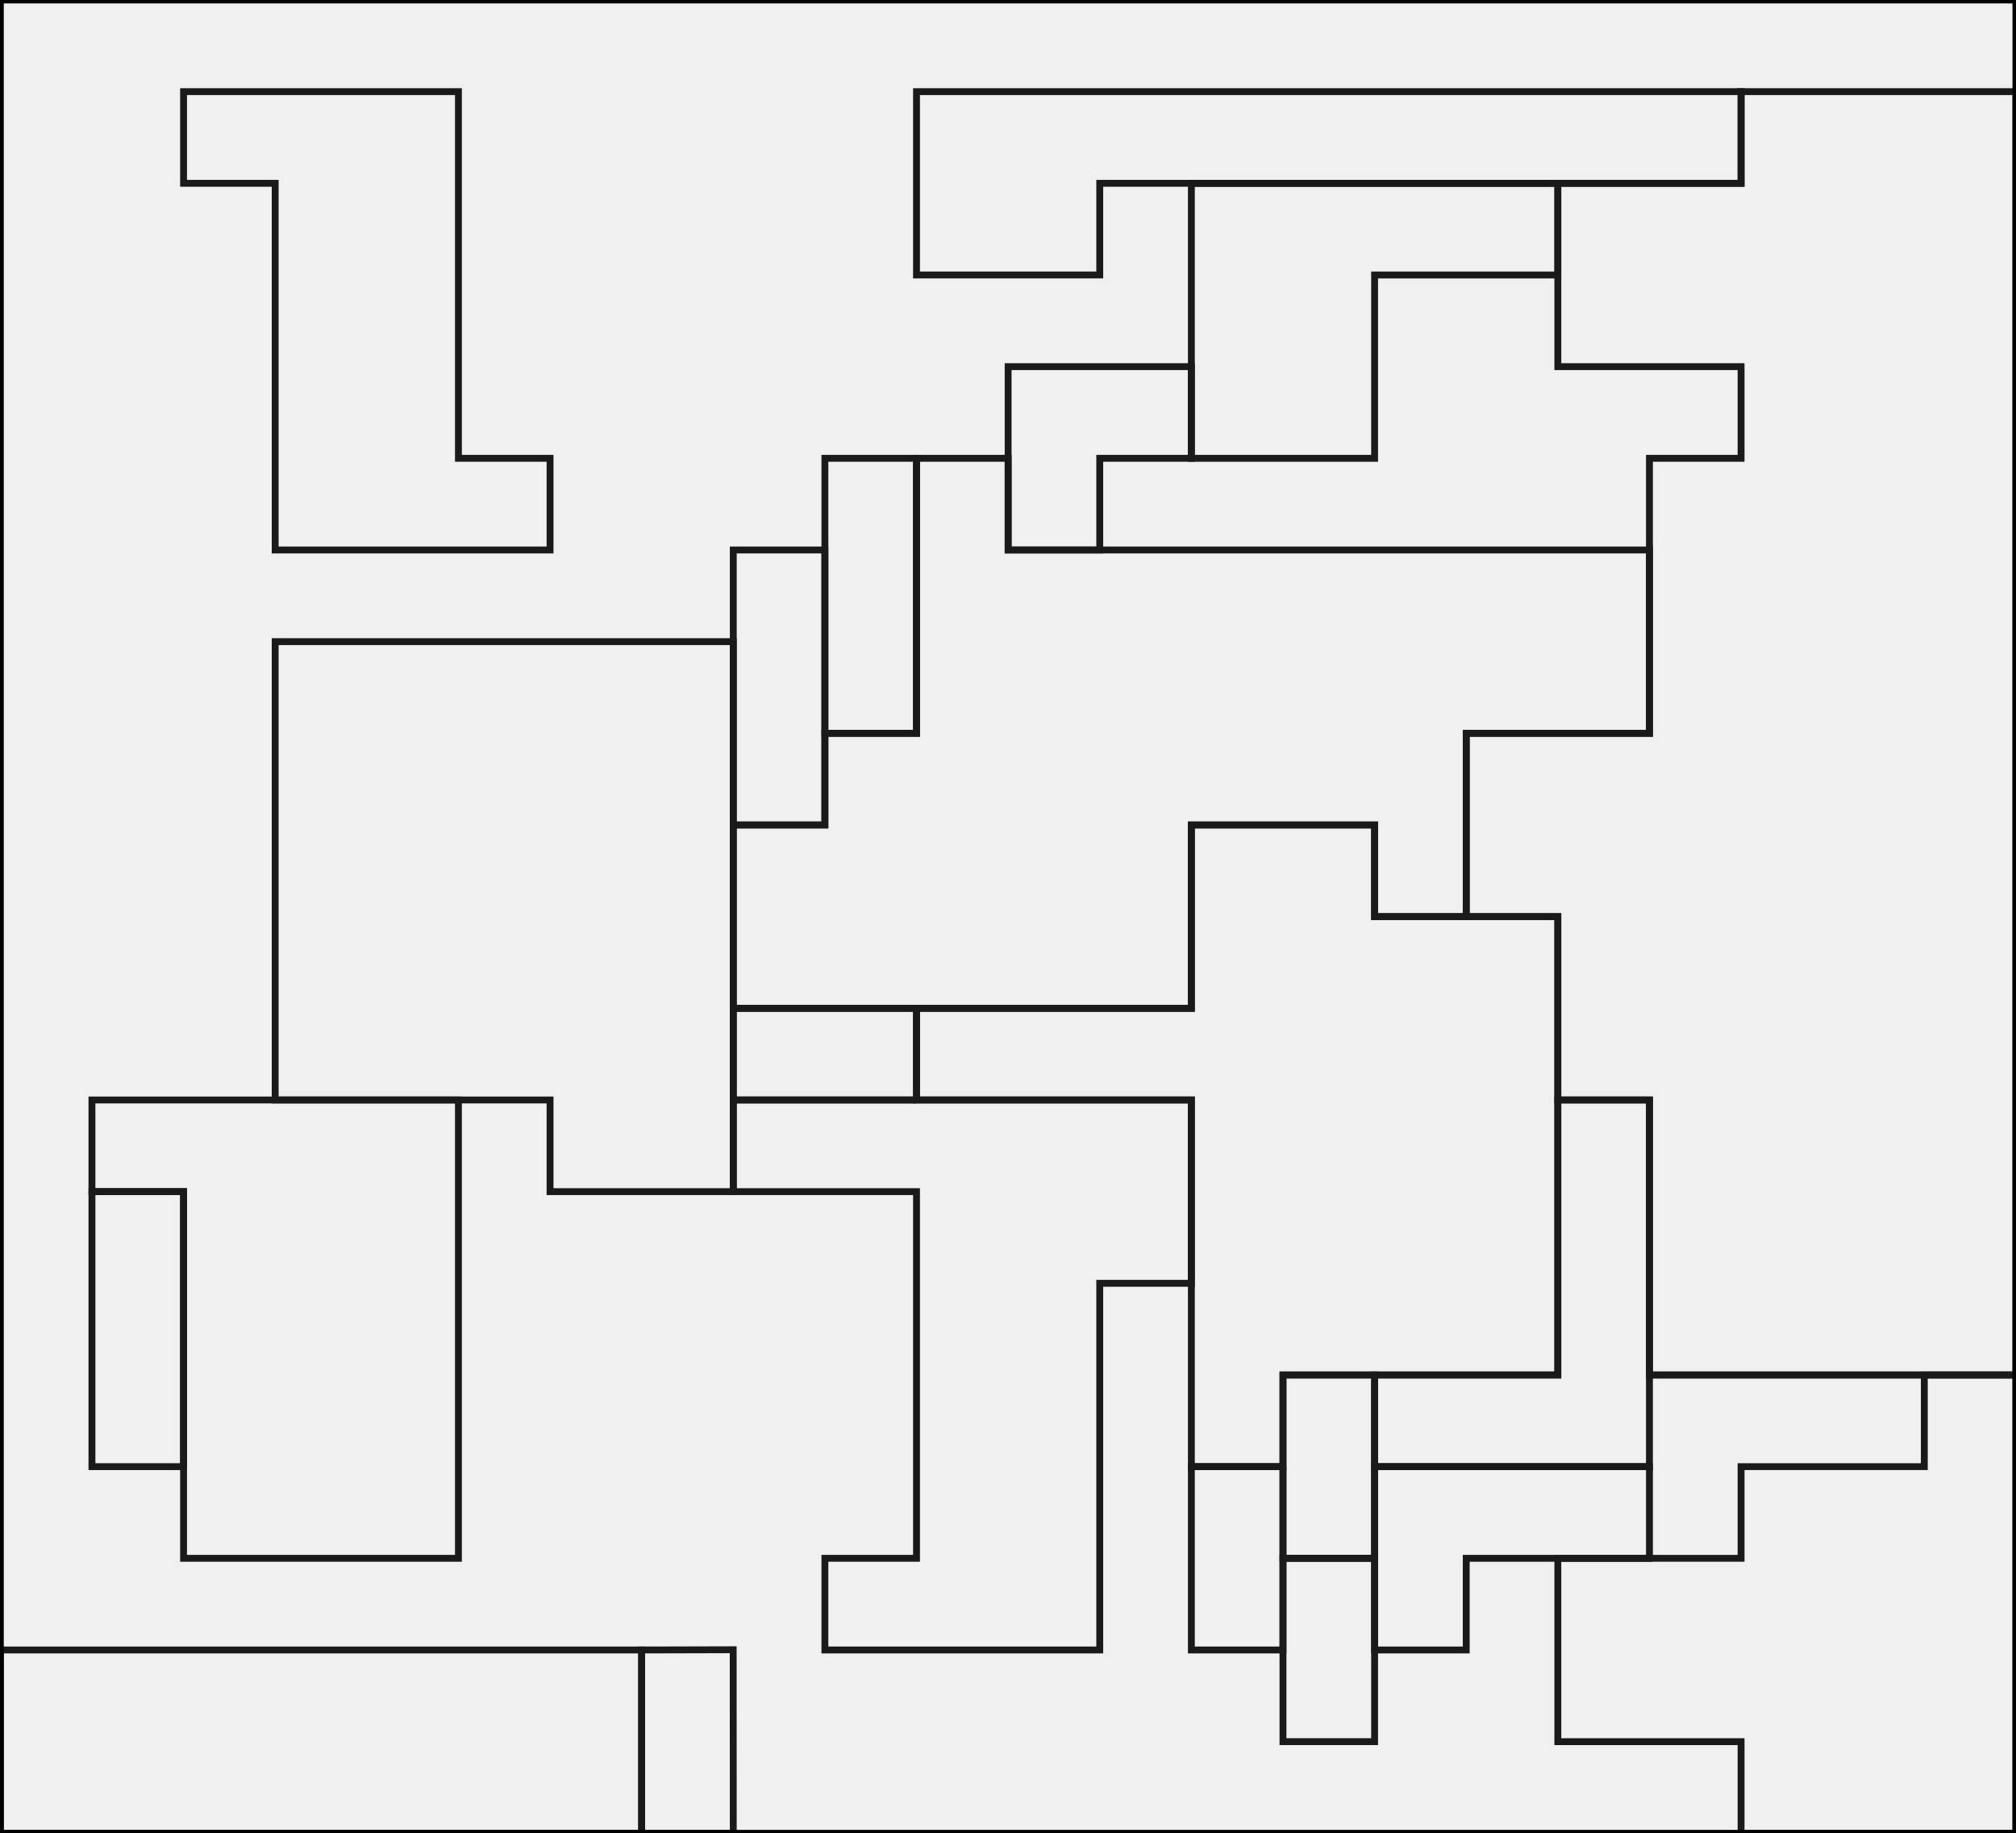
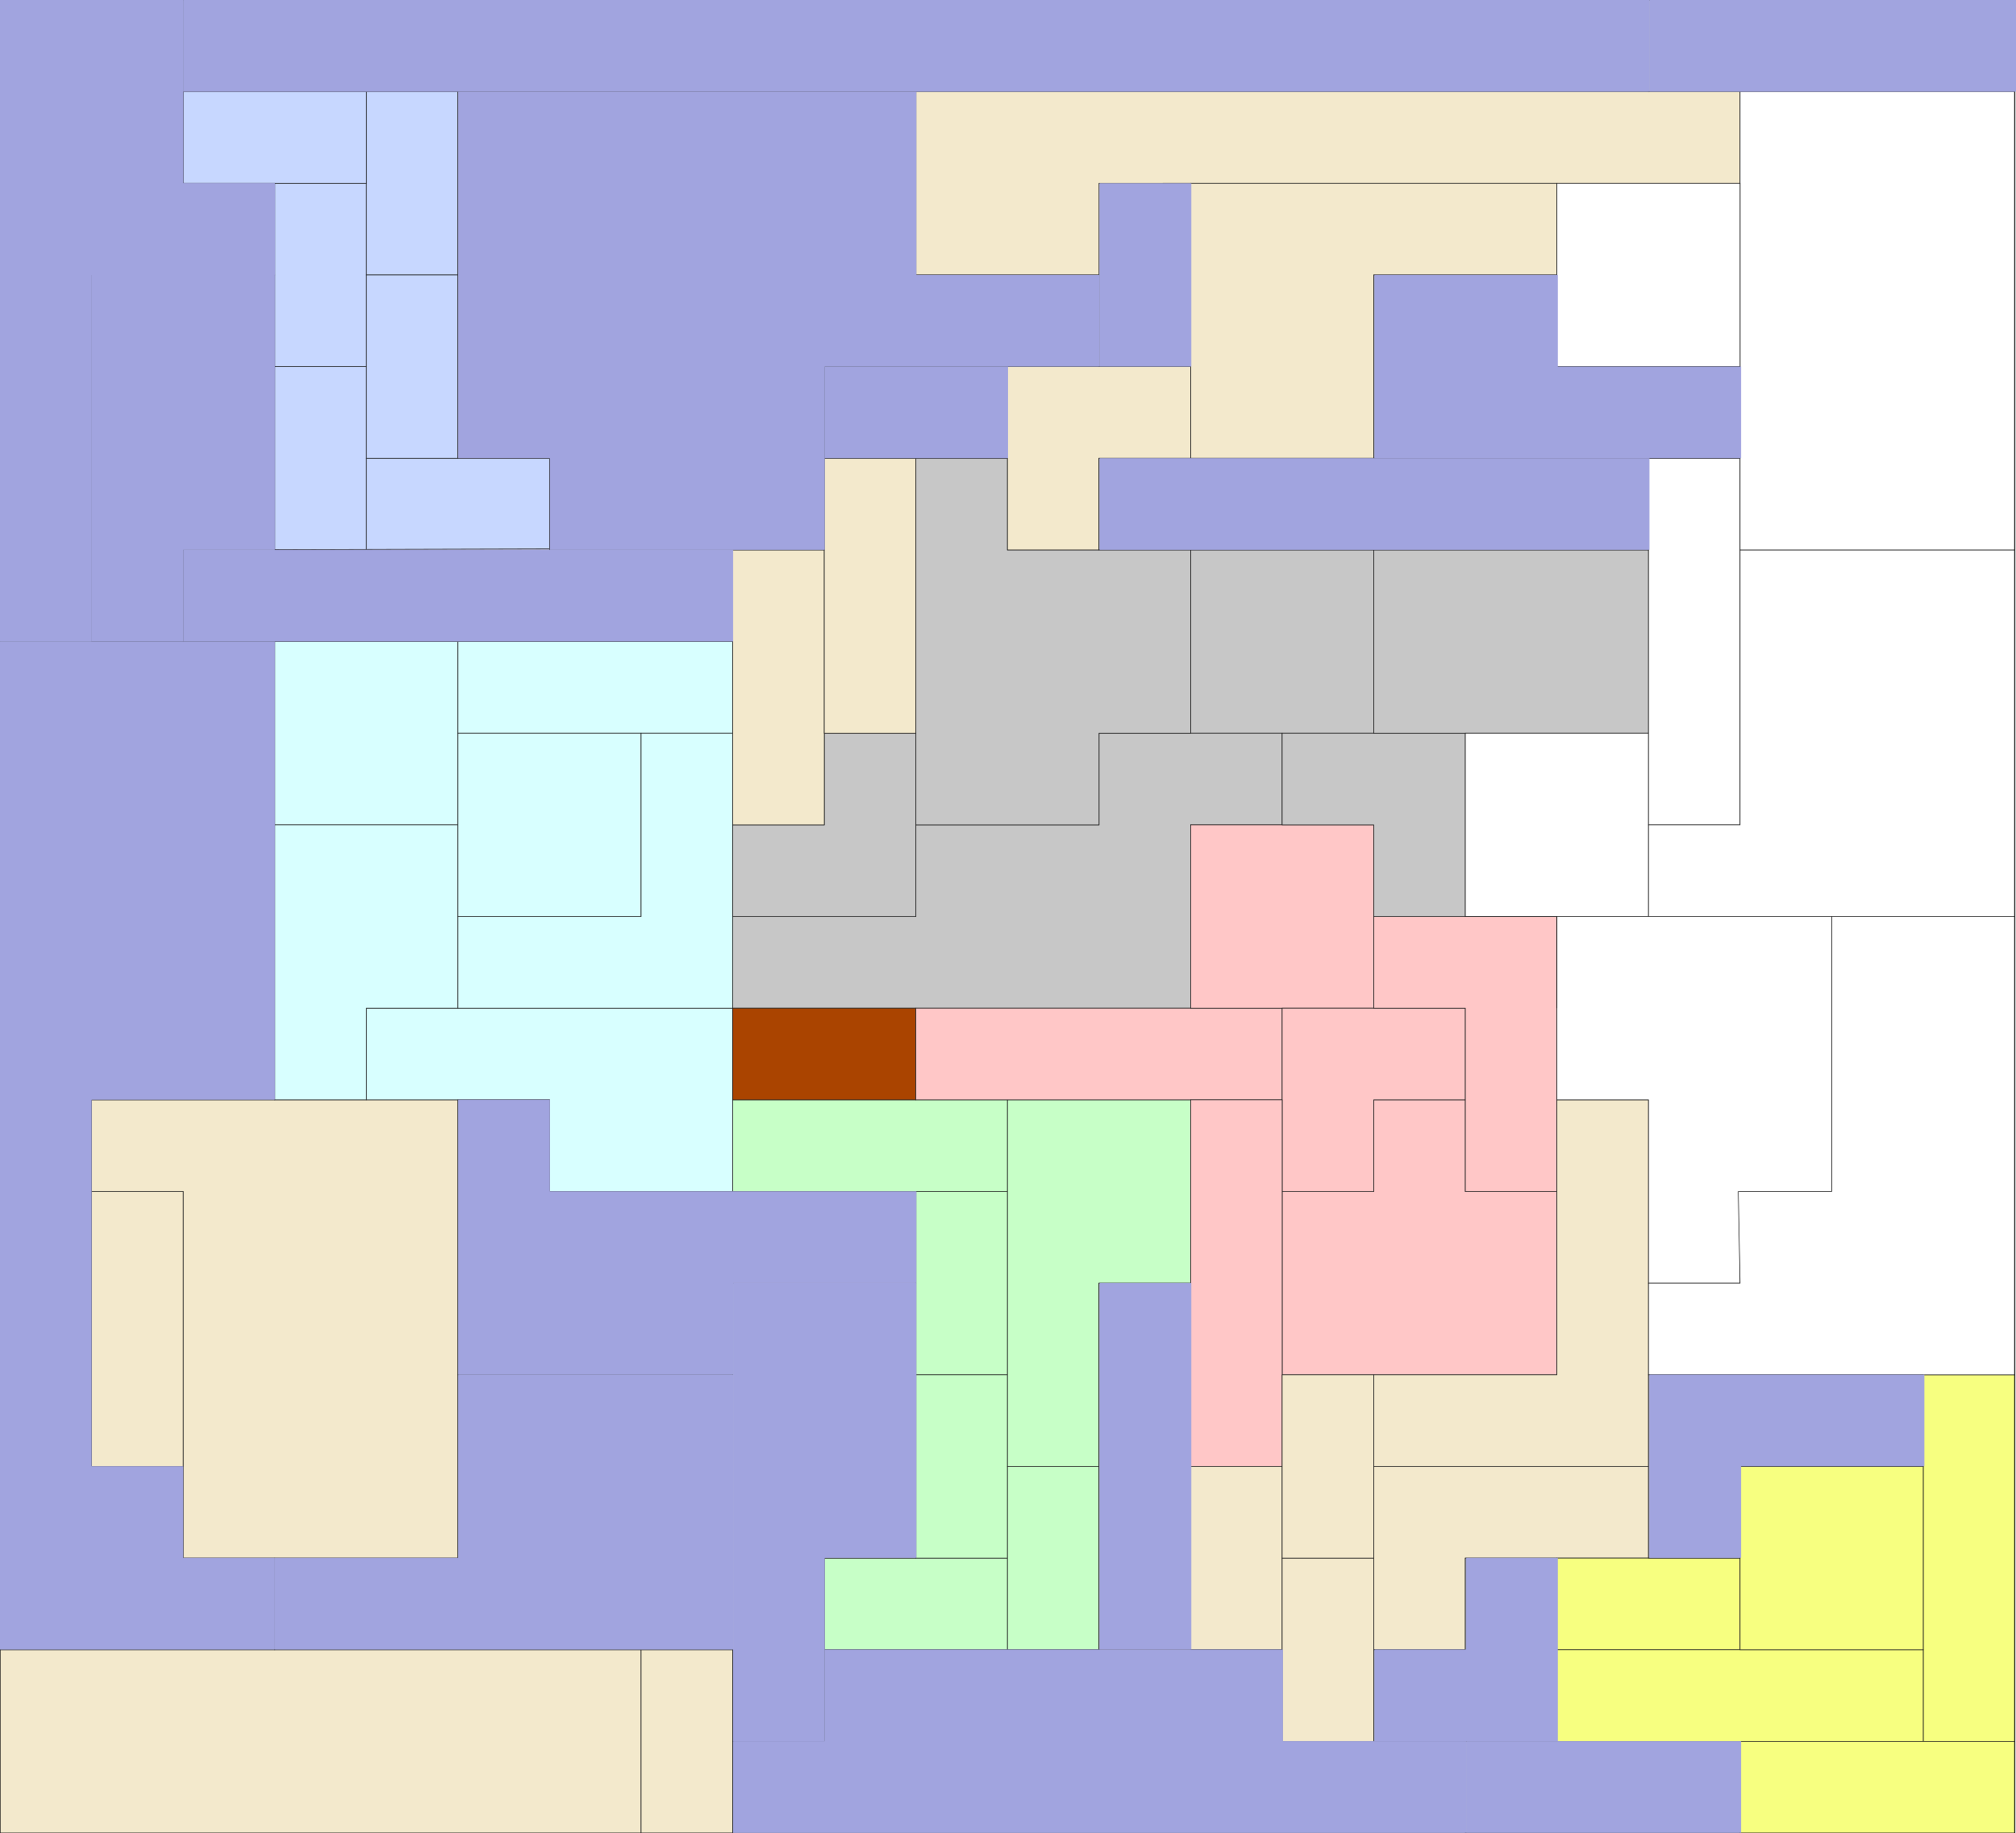
<svg xmlns="http://www.w3.org/2000/svg" width="880" height="800" viewBox="0 0 880 800" version="1.1" id="svg5" xml:space="preserve">
  <defs id="defs2" />
-   <g id="layer1" style="display:none;stroke-width:1" transform="matrix(1.000603,0,0,0.9998464,0.1326593,0.1322417)">
+   <g id="layer1" style="display:inline;stroke-width:1">
    <path id="path10033-3-4-90" style="fill:#f3e9cc;fill-opacity:1;stroke:#1a1a1a;stroke-width:0.265;stroke-dasharray:none" d="m 599.638,640.106 8e-5,80.013 39.976,4e-5 1.1e-4,-40.007 h 79.952 v -40.007 z" />
    <path id="path13998" style="fill:#f3e9cc;fill-opacity:1;stroke:#1a1a1a;stroke-width:0.265;stroke-dasharray:none" d="m 399.758,40.007 v 80.013 h 53.967 53.967 V 80.013 H 633.391 759.541 V 40.007 H 633.391 507.693 453.726 Z" />
    <path style="fill:#f3e9cc;fill-opacity:1;stroke:#1a1a1a;stroke-width:0.265;stroke-dasharray:none" d="m 519.686,80.013 h 159.904 v 40.007 h -79.952 v 80.013 h -79.952 z" id="path14002" />
    <path style="fill:#f3e9cc;fill-opacity:1;stroke:#1a1a1a;stroke-width:0.265;stroke-dasharray:none" d="m -2.120452e-4,720.119 v 80.013 H 279.831 v -80.013 z" id="path10033-5-5-7-7" />
    <path style="fill:#f7ff80;fill-opacity:1;stroke:#1a1a1a;stroke-width:0.265;stroke-dasharray:none" d="m 839.493,600.099 v 160.026 h 39.976 V 600.099 Z" id="path10033-0" />
    <path id="path10033-3-4-9" style="fill:#f3e9cc;fill-opacity:1;stroke:#1a1a1a;stroke-width:0.265;stroke-dasharray:none" d="m 279.831,720.119 v 40.007 40.007 h 39.976 v -40.007 -40.007 z" />
    <path id="path10033-5" style="fill:#c7ffc7;fill-opacity:1;stroke:#1a1a1a;stroke-width:0.265;stroke-dasharray:none" d="m 319.807,480.079 v 40.007 l 79.952,8e-5 h 39.976 V 480.079 H 399.759 Z" />
    <path id="path10033-3-4-6" style="fill:#c7ffc7;fill-opacity:1;stroke:#1a1a1a;stroke-width:0.265;stroke-dasharray:none" d="m 399.759,520.086 v 40.007 40.007 h 39.976 v -40.007 -40.007 z" />
    <path id="path10033-3-4-6-3" style="fill:#c7ffc7;fill-opacity:1;stroke:#1a1a1a;stroke-width:0.265;stroke-dasharray:none" d="m 359.783,680.112 v 20.003 20.003 h 79.952 v -20.003 -20.003 z" />
    <path id="path10033-3-4-6-9" style="fill:#c7ffc7;fill-opacity:1;stroke:#1a1a1a;stroke-width:0.265;stroke-dasharray:none" d="m 399.759,600.099 v 40.007 40.007 h 39.976 v -40.007 -40.007 z" />
    <path id="path10033-3-4-4" style="fill:#c7ffc7;fill-opacity:1;stroke:#1a1a1a;stroke-width:0.265;stroke-dasharray:none" d="m 439.734,640.106 v 40.007 40.007 h 39.976 v -40.007 -40.007 z" />
    <path id="path10033-3-4-4-4" style="fill:#c7ffc7;fill-opacity:1;stroke:#1a1a1a;stroke-width:0.265;stroke-dasharray:none" d="m 439.734,480.079 v 40.007 40.007 40.007 40.007 h 39.976 v -40.007 -40.007 0 H 519.686 V 520.086 480.079 h -39.976 z" />
    <path style="fill:#f3e9cc;fill-opacity:1;stroke:#1a1a1a;stroke-width:0.265;stroke-dasharray:none" d="m 39.976,480.079 -1.07e-4,40.007 H 79.951 V 680.112 H 199.879 l 1e-4,-200.033 z" id="path10033-5-5" />
    <path id="path10033-3-4" style="fill:#f3e9cc;fill-opacity:1;stroke:#1a1a1a;stroke-width:0.265;stroke-dasharray:none" d="m 39.976,520.086 v 60.01 60.01 h 39.976 v -60.01 -60.01 z" />
    <path id="path10033-2-1-8" style="fill:#c7c7c7;fill-opacity:1;stroke:#1a1a1a;stroke-width:0.265;stroke-dasharray:none" d="m 519.686,320.053 v -80.013 h 53.301 26.651 v 80.013 z" />
    <path id="path10033-2-1-8-48" style="fill:#c7c7c7;fill-opacity:1;stroke:#1a1a1a;stroke-width:0.265;stroke-dasharray:none" d="m 479.71,320.053 v 40.007 h -79.952 v 40.007 h -79.952 v 40.007 H 519.686 v -80.013 h 13.326 26.65 V 320.053 Z" />
    <path style="fill:#d8ffff;fill-opacity:1;stroke:#1a1a1a;stroke-width:0.265;stroke-dasharray:none" d="m 119.927,280.046 v 80.013 h 79.952 V 280.046 Z" id="path10033-4" />
    <path id="path10033-3-4-0-0" style="fill:#d8ffff;fill-opacity:1;stroke:#1a1a1a;stroke-width:0.265;stroke-dasharray:none" d="m 159.903,440.073 v 40.007 h 39.976 39.976 v 40.007 h 39.976 39.976 v -40.007 -40.007 h -39.976 -79.952 z" />
    <path id="path10703" style="fill:#d8ffff;fill-opacity:1;stroke:#1a1a1a;stroke-width:0.265;stroke-dasharray:none" d="m 159.903,360.059 h -39.976 v 40.007 80.013 h 39.976 v -40.007 h 39.976 v 0 -40.007 -40.007 0 z" />
    <path id="path10033-2-1" style="fill:#d8ffff;fill-opacity:1;stroke:#1a1a1a;stroke-width:0.265;stroke-dasharray:none" d="m 199.879,280.046 v 40.007 h 79.952 39.976 v -40.007 z" />
    <path style="fill:#d8ffff;fill-opacity:1;stroke:#1a1a1a;stroke-width:0.265;stroke-dasharray:none" d="m 199.879,320.053 v 80.013 h 79.952 v -80.013 z" id="path10033-2-1-7" />
    <path id="path10033-3-7" style="fill:#d8ffff;fill-opacity:1;stroke:#1a1a1a;stroke-width:0.265;stroke-dasharray:none" d="m 279.831,320.053 v 80.013 h -39.976 -39.976 v 40.007 h 39.976 79.952 V 320.053 Z" />
    <path style="fill:#aa4400;stroke:#1a1a1a;stroke-width:0.265;stroke-dasharray:none" d="m 319.807,440.073 v 40.007 h 79.952 v -40.007 z" id="path10033-2-3" />
    <path id="path10033-3-4-6-2-2-4" style="fill:#c7c7c7;fill-opacity:1;stroke:#1a1a1a;stroke-width:0.265;stroke-dasharray:none" d="m 439.734,200.033 h -39.976 l 1.2e-4,160.026 h 79.952 V 320.053 h 39.976 v -80.013 h -79.952 z" />
    <path style="fill:#c7c7c7;fill-opacity:1;stroke:#1a1a1a;stroke-width:0.265;stroke-dasharray:none" d="m 359.783,360.06 -39.976,10e-6 v 40.007 h 79.952 v -80.013 h -39.976 z" id="path10033-2-3-9-3-9" />
    <path id="path10033-2-1-8-3" style="fill:#ffc7c7;fill-opacity:1;stroke:#1a1a1a;stroke-width:0.265;stroke-dasharray:none" d="m 599.638,480.079 -8e-5,40.007 h -39.976 l 1.2e-4,80.013 119.928,-4e-5 v -80.013 h -39.976 l 1.1e-4,-40.007 z" />
    <path id="path10033-2-1-8-4" style="fill:#ffc7c7;fill-opacity:1;stroke:#1a1a1a;stroke-width:0.265;stroke-dasharray:none" d="m 399.759,440.073 v 40.007 h 106.602 53.301 v -40.007 z" />
    <path style="fill:#ffc7c7;fill-opacity:1;stroke:#1a1a1a;stroke-width:0.265;stroke-dasharray:none" d="m 519.686,360.06 v 80.013 h 79.952 V 360.06 Z" id="path10033-2-3-9" />
    <path style="fill:#ffc7c7;fill-opacity:1;stroke:#1a1a1a;stroke-width:0.265;stroke-dasharray:none" d="m 559.662,440.073 v 80.013 h 39.976 v -40.007 h 39.976 v -40.007 z" id="path10033-2-3-9-31" />
    <path style="fill:#ffc7c7;fill-opacity:1;stroke:#1a1a1a;stroke-width:0.265;stroke-dasharray:none" d="m 519.686,480.079 v 160.026 h 39.976 V 480.079 Z" id="path10033-2-2" />
    <path id="path10033-20" style="fill:#ffc7c7;fill-opacity:1;stroke:#1a1a1a;stroke-width:0.265;stroke-dasharray:none" d="m 599.638,400.066 v 40.007 h 39.976 l -1.1e-4,80.013 h 39.976 l 10e-5,-80.013 v -40.007 h -39.976 z" />
    <path style="fill:#c7c7c7;fill-opacity:1;stroke:#1a1a1a;stroke-width:0.265;stroke-dasharray:none" d="m 599.638,360.06 -39.976,-1e-5 V 320.053 h 79.952 v 80.013 h -39.976 z" id="path10033-2-3-9-3-9-9" />
    <path id="path10033-2-1-8-9" style="fill:#c7c7c7;fill-opacity:1;stroke:#1a1a1a;stroke-width:0.265;stroke-dasharray:none" d="m 599.638,240.04 v 80.013 c 39.976,0 79.952,0 119.928,0 v -80.013 z" />
    <path style="fill:#f3e9cc;fill-opacity:1;stroke:#1a1a1a;stroke-width:0.265;stroke-dasharray:none" d="m 519.686,640.106 v 80.013 h 39.976 v -80.013 z" id="path10033-3" />
    <path style="fill:#f3e9cc;fill-opacity:1;stroke:#1a1a1a;stroke-width:0.265;stroke-dasharray:none" d="m 559.662,680.112 v 80.013 h 39.976 V 680.112 Z" id="path10033-3-5" />
    <path style="fill:#f3e9cc;fill-opacity:1;stroke:#1a1a1a;stroke-width:0.265;stroke-dasharray:none" d="m 559.662,600.099 v 80.013 h 39.976 v -80.013 z" id="path10033-9" />
    <path id="path10033-3-4-90-3" style="fill:#ffffff;fill-opacity:1;stroke:#1a1a1a;stroke-width:0.265;stroke-dasharray:none" d="m 639.614,320.053 v 40.007 40.007 h 39.976 39.976 V 360.06 320.053 Z" />
    <path id="path10033-1" style="fill:#f3e9cc;fill-opacity:1;stroke:#1a1a1a;stroke-width:0.265;stroke-dasharray:none" d="m 679.59,600.099 h -79.952 v 40.007 h 119.928 v -40.007 -120.02 h -39.976 z" />
    <path id="path10033-3-4-6-2-2-6" style="fill:#ffffff;stroke:#1a1a1a;stroke-width:0.265;stroke-dasharray:none" d="m 719.566,200.033 v 160.026 h 39.976 V 300.05 200.033 Z" />
    <path id="path10033-3-4-90-3-1" style="fill:#ffffff;stroke:#1a1a1a;stroke-width:0.265;stroke-dasharray:none" d="m 759.541,240.04 1.1e-4,120.02 H 719.566 v 40.007 H 879.469 V 240.04 Z" />
    <path style="fill:#ffffff;stroke:#1a1a1a;stroke-width:0.265;stroke-dasharray:none" d="m 679.59,400.066 v 80.013 h 39.976 v 80.013 h 39.976 l -0.075,-40.007 h 40.051 V 400.066 Z" id="path10033-5-5-6" />
    <path style="fill:#ffffff;stroke:#1a1a1a;stroke-width:0.265;stroke-dasharray:none" d="m 759.541,40.007 -8e-5,200.033 H 879.469 l 1.1e-4,-200.033 z" id="path10033-8" />
    <path style="fill:#ffffff;stroke:#1a1a1a;stroke-width:0.265;stroke-dasharray:none" d="m 679.59,80.013 v 80.013 h 79.952 V 80.013 Z" id="path10033-33" />
    <path style="fill:#c7d7ff;fill-opacity:1;stroke:#1a1a1a;stroke-width:0.265;stroke-dasharray:none" d="M 119.927,80.013 V 160.026 H 159.903 V 80.013 Z" id="path10031" />
    <path style="fill:#c7d7ff;fill-opacity:1;stroke:#1a1a1a;stroke-width:0.265;stroke-dasharray:none" d="m 119.927,160.026 v 80.013 h 39.976 v -80.013 z" id="path10033" />
    <path style="fill:#c7d7ff;fill-opacity:1;stroke:#1a1a1a;stroke-width:0.265;stroke-dasharray:none" d="m 159.903,200.033 v 40.007 h 79.952 v -40.007 z" id="path10033-2" />
    <path style="fill:#b4b6cc;fill-opacity:1;stroke:#1a1a1a;stroke-width:0.265;stroke-dasharray:none" d="m 639.614,760.126 v 40.007 h 119.928 v -40.007 z" id="path10033-2-6" />
    <path style="fill:#b4b6cc;fill-opacity:1;stroke:#1a1a1a;stroke-width:0.265;stroke-dasharray:none" d="m 199.879,680.112 h -79.952 v 40.007 l 199.879,4e-5 V 600.099 H 199.879 Z" id="path10033-2-6-7" />
    <path style="fill:#c7d7ff;fill-opacity:1;stroke:#1a1a1a;stroke-width:0.265;stroke-dasharray:none" d="m 159.903,40.007 v 80.013 h 39.976 V 40.007 Z" id="path10033-49" />
    <path style="fill:#c7d7ff;fill-opacity:1;stroke:#1a1a1a;stroke-width:0.265;stroke-dasharray:none" d="m 159.903,120.02 v 80.013 h 39.976 v -80.013 z" id="path10033-49-7" />
    <path style="fill:#c7d7ff;fill-opacity:1;stroke:#1a1a1a;stroke-width:0.265;stroke-dasharray:none" d="M 79.952,40.007 V 80.013 H 159.903 V 40.007 Z" id="path10033-49-8" />
    <path id="path10033-2-7" style="fill:#ffffff;stroke:#1a1a1a;stroke-width:0.265;stroke-dasharray:none" d="m 799.517,400.066 v 120.02 h -40.739 l 0.763,40.007 h -39.976 v 40.007 H 879.469 L 879.469,400.066 Z" />
    <path style="fill:#f7ff80;fill-opacity:1;stroke:#1a1a1a;stroke-width:0.265;stroke-dasharray:none" d="m 679.59,680.112 v 40.007 h 79.952 V 680.112 Z" id="path10033-2-9" />
    <path style="fill:#f7ff80;fill-opacity:1;stroke:#1a1a1a;stroke-width:0.265;stroke-dasharray:none" d="m 679.59,720.119 v 40.007 H 839.493 v -40.007 z" id="path10033-2-9-91" />
    <path style="fill:#f7ff80;fill-opacity:1;stroke:#1a1a1a;stroke-width:0.265;stroke-dasharray:none" d="m 759.541,640.106 v 80.013 h 79.952 v -80.013 z" id="path10033-2-9-9" />
    <path style="fill:#f7ff80;fill-opacity:1;stroke:#1a1a1a;stroke-width:0.265;stroke-dasharray:none" d="m 759.541,760.126 v 40.007 h 119.928 v -40.007 z" id="path10033-2-9-9-5" />
    <path style="fill:#f3e9cc;fill-opacity:1;stroke:#1a1a1a;stroke-width:0.265;stroke-dasharray:none" d="m 319.807,300.05 v -60.01 h 19.988 19.988 v 60.01 60.01 H 339.795 319.807 Z" id="path13992" />
    <path style="fill:#f3e9cc;fill-opacity:1;stroke:#1a1a1a;stroke-width:0.265;stroke-dasharray:none" d="m 359.783,260.043 v -60.01 h 19.988 19.988 v 60.01 60.01 h -19.988 -19.988 z" id="path13994" />
    <path style="fill:#f3e9cc;fill-opacity:1;stroke:#1a1a1a;stroke-width:0.265;stroke-dasharray:none" d="m 439.734,200.033 v -40.007 l 79.952,1e-5 v 40.007 l -39.976,-1e-5 v 40.007 h -19.988 -19.988 z" id="path13996" />
    <path style="fill:none;fill-opacity:1;stroke:#1a1a1a;stroke-width:0.265;stroke-dasharray:none" d="M -3.1780811e-4,0 V 800.132 H 879.469 V 0 Z" id="path14484" />
    <path id="path10033-2-6-9-7-6" style="fill:#b4b6cc;fill-opacity:1;stroke:#1a1a1a;stroke-width:0.265;stroke-dasharray:none" d="M 79.951,280.046 H 119.927 319.807 v -40.696 l -239.855,0.69 z" />
    <path id="path10033-49-8-5" style="fill:#b4b6cc;fill-opacity:1;stroke:#1a1a1a;stroke-width:0.265;stroke-dasharray:none" d="m 719.565,680.112 h 39.976 v -40.007 h 79.952 v -40.007 h -79.952 -39.976 z" />
    <path id="path10033-2-6-9" style="fill:#b4b6cc;fill-opacity:1;stroke:#1a1a1a;stroke-width:0.265;stroke-dasharray:none" d="M 359.783,760.126 H 319.807 v 40.007 h 239.855 79.952 V 760.126 H 559.662 V 720.119 H 359.783 Z" />
    <path id="path10033-2-6-9-1" style="fill:#b4b6cc;fill-opacity:1;stroke:#1a1a1a;stroke-width:0.265;stroke-dasharray:none" d="m 639.614,680.112 v 40.007 h -39.976 v 40.007 h 39.976 39.976 v -40.007 -40.007 z" />
    <path style="fill:#b4b6cc;fill-opacity:1;stroke:#1a1a1a;stroke-width:0.265;stroke-dasharray:none" d="m 479.71,560.093 v 160.026 h 39.976 V 560.093 Z" id="path10033-2-6-9-7" />
    <path id="path10033-2-6-9-7-1" style="fill:#b4b6cc;fill-opacity:1;stroke:#1a1a1a;stroke-width:0.265;stroke-dasharray:none" d="M -3.1780811e-4,280.046 V 600.099 720.119 H 119.927 V 680.112 H 79.951 V 640.106 H 39.976 V 480.079 H 119.927 V 280.046 H 39.976 Z" />
    <path id="path10033-2-6-9-7-2" style="fill:#b4b6cc;fill-opacity:1;stroke:#1a1a1a;stroke-width:0.265;stroke-dasharray:none" d="m 319.807,560.093 v 200.033 h 39.976 V 680.112 h 39.976 V 560.093 h -39.976 z" />
    <path id="path10033-2-6-99" style="fill:#b4b6cc;fill-opacity:1;stroke:#1a1a1a;stroke-width:0.265;stroke-dasharray:none" d="m 199.879,480.079 v 120.02 H 319.807 v -40.007 h 79.952 v -40.007 H 239.855 v -40.007 z" />
    <path style="fill:#b4b6cc;fill-opacity:1;stroke:#1a1a1a;stroke-width:0.265;stroke-dasharray:none" d="m 39.976,120.02 v 160.026 h 39.976 v -40.007 H 119.927 V 120.02 Z" id="path10033-2-6-9-7-5" />
    <path id="path10033-2-6-9-7-5-3" style="fill:#b4b6cc;fill-opacity:1;stroke:#1a1a1a;stroke-width:0.265;stroke-dasharray:none" d="M -3.1780811e-4,0 V 280.046 H 39.976 V 120.02 H 119.927 V 80.013 H 79.951 V 0 H 39.976 Z" />
    <path style="fill:#b4b6cc;fill-opacity:1;stroke:#1a1a1a;stroke-width:0.265;stroke-dasharray:none" d="M 79.951,0 V 40.007 H 719.565 V 0 Z" id="path10033-2-6-9-7-5-15" />
    <path id="path10033-2-6-9-7-5-15-5" style="fill:#b4b6cc;fill-opacity:1;stroke:#1a1a1a;stroke-width:0.265;stroke-dasharray:none" d="m 359.783,200.033 h 39.976 39.976 v -40.007 h -39.976 -39.976 z" />
    <path style="fill:#b4b6cc;fill-opacity:1;stroke:#1a1a1a;stroke-width:0.265;stroke-dasharray:none" d="m 479.71,200.033 v 40.007 h 239.855 v -40.007 z" id="path10033-2-6-9-7-5-15-9" />
    <path id="path10033-2-6-9-7-5-15-9-1" style="fill:#b4b6cc;fill-opacity:1;stroke:#1a1a1a;stroke-width:0.265;stroke-dasharray:none" d="m 599.638,120.02 v 40.007 40.007 h 159.904 v -40.007 h -79.952 v -40.007 z" />
    <path style="fill:#b4b6cc;fill-opacity:1;stroke:#1a1a1a;stroke-width:0.265;stroke-dasharray:none" d="m 479.71,80.013 v 80.013 h 39.976 V 80.013 Z" id="path10033-2-6-9-7-5-15-53" />
    <path style="fill:#b4b6cc;fill-opacity:1;stroke:#1a1a1a;stroke-width:0.265;stroke-dasharray:none" d="M 719.566,0 V 40.007 H 879.469 V 0 Z" id="path10033-2-6-9-7-5-15-53-6" />
    <path id="path10033-2-6-9-7-5-15-53-1" style="fill:#b4b6cc;fill-opacity:1;stroke:#1a1a1a;stroke-width:0.265;stroke-dasharray:none" d="M 199.879,40.007 V 200.033 h 39.976 v 40.007 h 119.928 v -40.007 -40.007 h 39.976 79.952 V 120.02 H 399.758 V 40.007 Z" />
    <path style="fill:#000000;fill-opacity:0;stroke:#1a1a1a;stroke-width:0.265;stroke-dasharray:none" d="m 639.614,400.066 h 39.976 v 40.007" id="path26957" />
    <path style="fill:#000000;fill-opacity:0;stroke:#1a1a1a;stroke-width:0.265;stroke-dasharray:none" d="M -3.1776037e-4,0 V 800.223 H 879.337 V 0 Z" id="path1112" />
  </g>
-   <g id="layer2" style="display:inline" transform="translate(0.1326593,0.1322417)">
+   <g id="layer6" style="display:inline;fill:#a1a4df;fill-opacity:1;stroke:#1a1a1a;stroke-width:1;stroke-dasharray:none">
+     <path style="fill:#a1a4df;fill-opacity:1;stroke:#1a1a1a;stroke-width:1;stroke-dasharray:none;stroke-opacity:0" d="M 0,0 V 280 H 40 V 120 h 80 V 80 H 80 V 0 Z" id="path20790" />
+     <path style="fill:#a1a4df;fill-opacity:1;stroke:#1a1a1a;stroke-width:1;stroke-dasharray:none;stroke-opacity:0" d="M 0,0 V 280 H 40 V 120 h 80 V 80 H 80 V 0 Z" id="path21081" />
+     <path style="fill:#a1a4df;fill-opacity:1;stroke:#1a1a1a;stroke-width:1;stroke-dasharray:none;stroke-opacity:0" d="M 0.244,92.806 V 0.244 H 39.947 79.651 l 0.062,40.009 0.062,40.009 19.913,0.062 19.913,0.062 v 19.729 19.729 H 79.652 39.704 v 32.762 32.762 H 19.974 0.244 Z" id="path21083" />
+   </g>
+   <g id="layer7" style="display:inline;fill:#a1a4df;fill-opacity:1">
+     <path style="fill:#a1a4df;fill-opacity:1;stroke:#1a1a1a;stroke-width:1;stroke-dasharray:none;stroke-opacity:0" d="M 80,0 V 40 H 720 V 0 Z" id="path23704" />
+   </g>
+   <g id="layer8">
+     <path style="fill:#a1a4df;fill-opacity:1;stroke:#1a1a1a;stroke-width:1;stroke-dasharray:none;stroke-opacity:0" d="M 720,0 V 40 H 880 V 0 Z" id="path23830" />
+   </g>
+   <g id="layer9">
+     <path style="fill:#a1a4df;fill-opacity:1;stroke:#1a1a1a;stroke-width:1;stroke-dasharray:none;stroke-opacity:0" d="m 200,40 v 160 h 40 v 40 H 360 V 160 H 480 V 120 H 400 V 40 Z" id="path25159" />
+   </g>
+   <g id="layer10">
+     <path style="fill:#a1a4df;fill-opacity:1;stroke:#1a1a1a;stroke-width:1;stroke-dasharray:none;stroke-opacity:0" d="m 480,80 v 80 h 40 V 80 Z" id="path25289" />
+   </g>
+   <g id="layer11">
+     <path style="fill:#a1a4df;fill-opacity:1;stroke:#1a1a1a;stroke-width:1;stroke-dasharray:none;stroke-opacity:0" d="m 40,120 v 160 h 40 v -40 h 40 V 120 Z" id="path25421" />
+   </g>
+   <g id="layer12">
+     <path style="fill:#a1a4df;fill-opacity:1;stroke:#1a1a1a;stroke-width:1;stroke-dasharray:none;stroke-opacity:0" d="m 600,120 v 80 h 160 v -40 h -80 v -40 z" id="path25424" />
+   </g>
+   <g id="layer13">
+     <path style="fill:#a1a4df;fill-opacity:1;stroke:#1a1a1a;stroke-width:1;stroke-dasharray:none;stroke-opacity:0" d="m 360,160 v 40 h 80 v -40 z" id="path25427" />
+   </g>
+   <g id="layer14" style="display:inline">
+     <path style="fill:#a1a4df;fill-opacity:1;stroke:#1a1a1a;stroke-width:1;stroke-dasharray:none;stroke-opacity:0" d="m 480,200 v 40 h 240 v -40 z" id="path25430" />
+   </g>
+   <g id="layer15">
+     <path style="fill:#a1a4df;fill-opacity:1;stroke:#1a1a1a;stroke-width:1;stroke-dasharray:none;stroke-opacity:0" d="m 80,240 v 40 h 240 v -40 z" id="path25433" />
+   </g>
+   <g id="layer16">
+     <path style="fill:#a1a4df;fill-opacity:1;stroke:#1a1a1a;stroke-width:1;stroke-dasharray:none;stroke-opacity:0" d="M 0,280 V 720 H 120 V 680 H 80 V 640 H 40 V 480 h 80 V 280 Z" id="path25575" />
+   </g>
+   <g id="layer17">
+     <path style="fill:#a1a4df;fill-opacity:1;stroke:#1a1a1a;stroke-width:1;stroke-dasharray:none;stroke-opacity:0" d="m 200,480 v 120 h 120 v -40 h 80 V 520 H 240 v -40 z" id="path25719" />
+   </g>
+   <g id="layer18">
+     <path style="fill:#a1a4df;fill-opacity:1;stroke:#1a1a1a;stroke-width:1;stroke-dasharray:none;stroke-opacity:0" d="m 320,560 v 200 h 40 v -80 h 40 V 560 Z" id="path25722" />
+   </g>
+   <g id="layer19">
+     <path style="fill:#a1a4df;fill-opacity:1;stroke:#1a1a1a;stroke-width:1;stroke-dasharray:none;stroke-opacity:0" d="m 480,560 v 160 h 40 V 560 Z" id="path25725" />
+   </g>
+   <g id="layer20">
+     <path style="fill:#a1a4df;fill-opacity:1;stroke:#1a1a1a;stroke-width:1;stroke-dasharray:none;stroke-opacity:0" d="m 120,680 v 40 H 320 V 600 H 200 v 80 z" id="path25875" />
+   </g>
+   <g id="layer21">
+     <path style="fill:#a1a4df;fill-opacity:1;stroke:#1a1a1a;stroke-width:1;stroke-dasharray:none;stroke-opacity:0" d="m 720,600 v 80 h 40 v -40 h 80 v -40 z" id="path25878" />
+   </g>
+   <g id="layer22">
+     <path style="fill:#a1a4df;fill-opacity:1;stroke:#1a1a1a;stroke-width:1;stroke-dasharray:none;stroke-opacity:0" d="m 600,720 v 40 h 80 v -80 h -40 v 40 z" id="path26032" />
+   </g>
+   <g id="layer23">
+     <path style="fill:#a1a4df;fill-opacity:1;stroke:#1a1a1a;stroke-width:1;stroke-dasharray:none;stroke-opacity:0" d="m 320,760 v 40 H 640 V 760 H 560 V 720 H 360 c 0,0 0,40 0,40 z" id="path26188" />
+   </g>
+   <g id="layer24">
+     <path style="fill:#a1a4df;fill-opacity:1;stroke:#1a1a1a;stroke-width:1;stroke-dasharray:none;stroke-opacity:0" d="m 640,760 v 40 h 120 v -40 z" id="path26346" />
+   </g>
+   <g id="layer2" style="display:none">
    <path style="fill:none;fill-opacity:1;stroke:#1a1a1a;stroke-width:3;stroke-dasharray:none" d="M 79.997,39.868 V 79.88 H 119.988 V 239.929 H 239.964 V 199.917 H 199.972 V 39.868 Z" id="path5399" />
    <path style="fill:none;fill-opacity:1;stroke:#1a1a1a;stroke-width:3;stroke-dasharray:none" d="m 0.013,720.076 279.943,-4e-5 v 80.024 H 0.013 v -80.024" id="path5402" />
    <path style="fill:none;fill-opacity:1;stroke:#1a1a1a;stroke-width:3;stroke-dasharray:none" d="m 279.956,720.076 v 80.024 h 39.992 l -0.04,-80.128 z" id="path5405" />
    <path style="fill:none;fill-opacity:1;stroke:#1a1a1a;stroke-width:3;stroke-dasharray:none" d="M 40.005,480.002 H 199.972 V 680.063 H 79.997 V 520.014 H 40.005 Z" id="path5408" />
    <path style="fill:none;fill-opacity:1;stroke:#1a1a1a;stroke-width:3;stroke-dasharray:none" d="M 79.997,640.051 V 520.014 H 40.005 v 120.037 h 39.992" id="path5411" />
    <path style="fill:none;fill-opacity:1;stroke:#1a1a1a;stroke-width:3;stroke-dasharray:none" d="m 119.988,279.941 v 200.061 h 119.976 v 40.012 h 79.984 V 279.941 Z" id="path5414" />
    <path style="fill:none;fill-opacity:1;stroke:#1a1a1a;stroke-width:3;stroke-dasharray:none" d="m 319.948,239.929 v 120.037 h 39.992 V 239.929 Z" id="path5417" />
    <path style="fill:none;fill-opacity:1;stroke:#1a1a1a;stroke-width:3;stroke-dasharray:none" d="m 359.94,199.917 v 120.037 h 39.992 V 199.917 Z" id="path5420" />
    <path style="fill:none;fill-opacity:1;stroke:#1a1a1a;stroke-width:3;stroke-dasharray:none" d="M 759.859,79.88 H 479.916 V 119.892 H 399.932 V 39.868 h 359.927 z" id="path5423" />
    <path style="fill:none;fill-opacity:1;stroke:#1a1a1a;stroke-width:3;stroke-dasharray:none" d="M 679.875,79.88 H 519.908 V 199.917 h 79.984 v -80.024 h 79.984 z" id="path5426" />
    <path style="fill:none;fill-opacity:1;stroke:#1a1a1a;stroke-width:3;stroke-dasharray:none" d="m 439.924,159.904 v 80.024 h 39.992 v -40.012 h 39.992 v -40.012 z" id="path5429" />
    <path style="fill:none;fill-opacity:1;stroke:#1a1a1a;stroke-width:3;stroke-dasharray:none" d="m 399.932,199.917 h 39.992 v 40.012 h 279.943 v 80.024 h -79.984 v 80.024 H 599.892 V 359.966 H 519.908 v 80.024 H 319.948 v -80.024 h 39.992 v -40.012 h 39.992 z" id="path5432" />
    <path style="fill:none;fill-opacity:1;stroke:#1a1a1a;stroke-width:3;stroke-dasharray:none" d="M 599.892,359.966 H 519.908 v 80.024 H 399.932 v 40.012 H 519.908 v 160.049 h 39.992 v -40.012 l 119.976,-4e-5 V 399.978 h -79.984 z" id="path5435" />
    <path style="fill:none;fill-opacity:1;stroke:#1a1a1a;stroke-width:3;stroke-dasharray:none" d="M 519.908,480.002 H 319.948 v 40.012 h 79.984 v 160.049 h -39.992 v 40.012 h 119.976 V 560.027 h 39.992 z" id="path5438" />
    <path style="fill:none;fill-opacity:1;stroke:#1a1a1a;stroke-width:3;stroke-dasharray:none" d="M 559.9,640.051 H 519.908 v 80.024 h 39.992 v -80.024" id="path5441" />
    <path style="fill:none;fill-opacity:1;stroke:#1a1a1a;stroke-width:3;stroke-dasharray:none" d="m 559.9,720.076 v 40.012 h 39.992 v -80.024 h -39.992 z" id="path5444" />
    <path style="fill:none;fill-opacity:1;stroke:#1a1a1a;stroke-width:3;stroke-dasharray:none" d="m 559.9,600.039 h 39.992 v 80.024 h -39.992 z" id="path5447" />
    <path style="fill:none;fill-opacity:1;stroke:#1a1a1a;stroke-width:3;stroke-dasharray:none" d="m 599.892,720.076 h 39.992 v -40.012 h 79.984 v -40.012 H 599.892 Z" id="path5450" />
    <path style="fill:none;fill-opacity:1;stroke:#1a1a1a;stroke-width:3;stroke-dasharray:none" d="M 679.875,600.039 V 480.002 h 39.992 l -3e-5,160.049 H 599.892 v -40.012 z" id="path5453" />
    <path style="fill:none;fill-opacity:1;stroke:#1a1a1a;stroke-width:3;stroke-dasharray:none" d="m 719.867,600.039 h 159.968" id="path5456" />
    <path style="fill:none;fill-opacity:1;stroke:#1a1a1a;stroke-width:3;stroke-dasharray:none" d="M 879.835,800.1 V 600.039 H 839.843 l 4e-5,40.012 h -79.984 v 40.012 H 679.875 l 4e-5,80.024 h 79.984 v 40.012 z" id="path5459" />
    <path style="fill:none;fill-opacity:1;stroke:#1a1a1a;stroke-width:3;stroke-dasharray:none" d="M 879.835,39.868 V 600.039 H 719.867 V 480.002 H 679.875 v -80.024 h -39.992 v -80.024 h 79.984 l 3e-5,-120.037 h 39.992 v -40.012 h -79.984 l -4e-5,-80.024 h 79.984 V 39.868 h 119.976" id="path5462" />
    <path style="fill:none;fill-opacity:1;stroke:#1a1a1a;stroke-width:3;stroke-dasharray:none" d="m 399.932,480.002 v -40.012 h -79.984 v 40.012 h 79.984" id="path5465" />
    <path style="fill:#000000;fill-opacity:0;stroke:none;stroke-width:3;stroke-dasharray:none" d="m 639.883,399.978 h 39.992 v 40.012" id="path5468" />
    <path style="fill:#000000;fill-opacity:0;stroke:none;stroke-width:3;stroke-dasharray:none" d="m 639.883,399.978 h 39.992 v 40.012" id="path5471" />
    <path style="fill:#000000;fill-opacity:0;stroke:none;stroke-width:3;stroke-dasharray:none" d="m 639.883,399.978 h 39.992 v 40.012" id="path5474" />
    <path style="fill:#000000;fill-opacity:0;stroke:none;stroke-width:3;stroke-dasharray:none" d="M 0.013,-0.144 V 800.1 H 879.835 V -0.144 Z" id="path5477" />
    <path style="fill:#000000;fill-opacity:0;stroke:none;stroke-width:3;stroke-dasharray:none" d="M 0.013,-0.144 V 800.1 H 879.835 V -0.144 Z" id="path5480" />
    <path style="fill:#000000;fill-opacity:0;stroke:none;stroke-width:3;stroke-dasharray:none" d="M 879.835,39.868 V -0.144 H 0.013 V 720.076 H 319.948 v 80.024 h 439.911 V 760.088 H 679.875 v -80.024 h -39.992 v 40.012 h -39.992 v 40.012 h -39.992 v -40.012 H 519.908 V 560.027 h -39.992 v 160.049 h -119.976 v -40.012 h 39.992 V 520.014 H 239.964 V 480.002 H 199.972 V 680.063 H 79.997 v -40.012 H 40.005 V 480.002 H 119.988 V 279.941 h 199.96 v -40.012 h 39.992 v -40.012 h 79.984 V 159.904 H 519.908 V 79.88 H 479.916 V 119.892 H 399.932 V 39.868 Z" id="path5486" />
    <path style="fill:none;fill-opacity:0;stroke:#000000;stroke-width:3;stroke-dasharray:none;stroke-opacity:1" d="M 0.013,-0.144 V 800.1 H 879.835 V -0.144 Z" id="path7742" />
  </g>
+   <path style="fill:#ff00ff;fill-opacity:0;stroke:#1a1a1a;stroke-width:1;stroke-dasharray:none;stroke-opacity:0" d="M 0,0 V 280 H 40 V 120 h 80 V 80 H 80 V 0 Z" id="path18969" />
+   <path style="fill:#ff00ff;fill-opacity:0;stroke:#1a1a1a;stroke-width:1;stroke-dasharray:none;stroke-opacity:0" d="M 0.344,140.032 V 0.344 H 39.96 79.575 v 39.96 39.96 h 19.98 19.98 V 100.072 119.879 H 79.575 39.615 v 79.92 79.92 H 19.98 0.344 Z" id="path20615" />
</svg>
